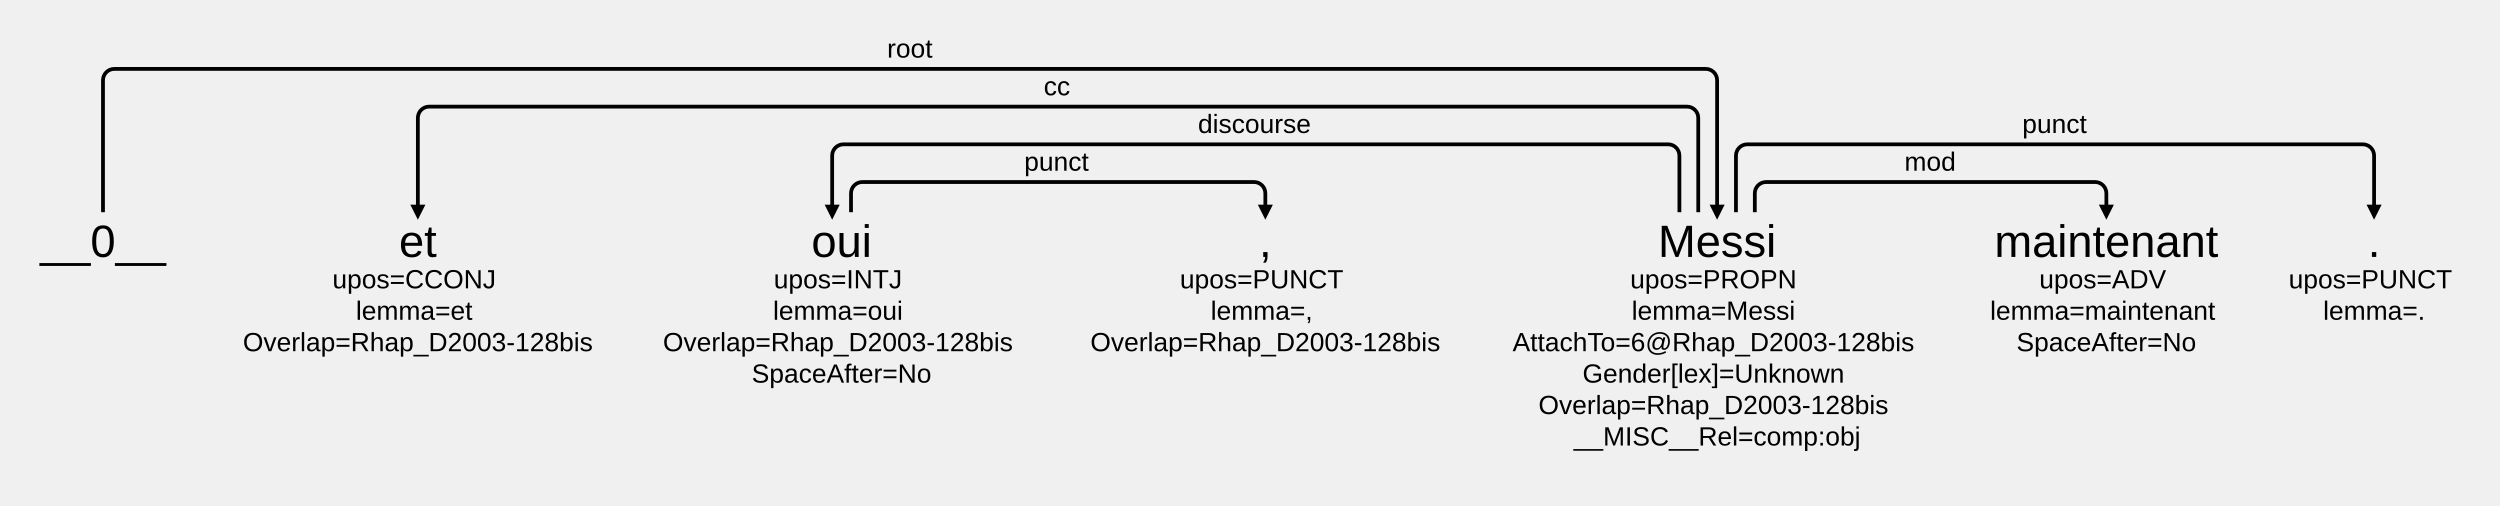
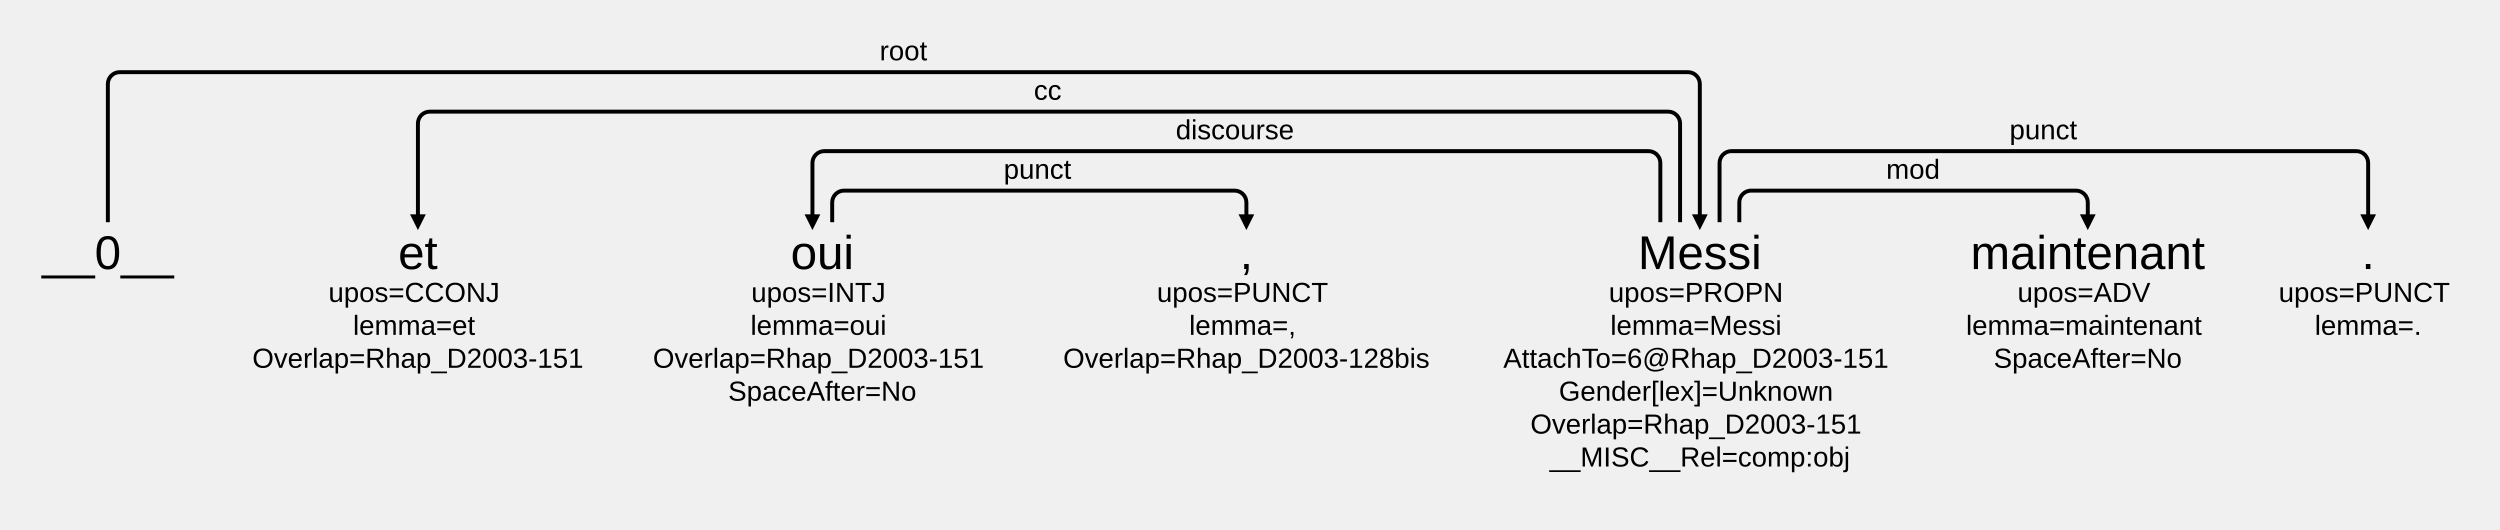
- <svg xmlns="http://www.w3.org/2000/svg" width="1326.146" height="268.377">
-   <rect x="0" y="0" width="1326.146" height="268.377" style="fill:white;fill-opacity:0;" />
+ <svg xmlns="http://www.w3.org/2000/svg" width="1266.366" height="268.377">
+   <rect x="0" y="0" width="1266.366" height="268.377" style="fill:white;fill-opacity:0;" />
  <g transform="translate(0,139.3672) scale(2,2)">
    <text id="word__N_0" x="27.317" y="-14.406" font-style="normal" font-weight="normal" fill="black" font-size="12" font-family="Arial" text-anchor="middle" text-align="center">
      <tspan x="27.317" dy="12.863">__0__</tspan>
    </text>
-     <text id="word__N_1" x="110.829" y="-14.406" font-style="normal" font-weight="normal" fill="black" font-size="12" font-family="Arial" text-anchor="middle" text-align="center">
-       <tspan x="110.829" dy="12.863">et</tspan>
+     <text id="word__N_1" x="105.847" y="-14.406" font-style="normal" font-weight="normal" fill="black" font-size="12" font-family="Arial" text-anchor="middle" text-align="center">
+       <tspan x="105.847" dy="12.863">et</tspan>
    </text>
-     <text id="subword__N_1" x="110.829" y="-1.543" fill="black" font-size="7" font-family="Arial" text-anchor="middle" text-align="center">
-       <tspan x="110.829" dy="8.337">upos=CCONJ</tspan>
-       <tspan x="110.829" dy="8.337">lemma=et</tspan>
-       <tspan x="110.829" dy="8.337">Overlap=Rhap_D2003-128bis</tspan>
+     <text id="subword__N_1" x="105.847" y="-1.543" fill="black" font-size="7" font-family="Arial" text-anchor="middle" text-align="center">
+       <tspan x="105.847" dy="8.337">upos=CCONJ</tspan>
+       <tspan x="105.847" dy="8.337">lemma=et</tspan>
+       <tspan x="105.847" dy="8.337">Overlap=Rhap_D2003-151</tspan>
    </text>
-     <text id="word__N_2" x="223.216" y="-14.406" font-style="normal" font-weight="normal" fill="black" font-size="12" font-family="Arial" text-anchor="middle" text-align="center">
-       <tspan x="223.216" dy="12.863">oui</tspan>
+     <text id="word__N_2" x="208.271" y="-14.406" font-style="normal" font-weight="normal" fill="black" font-size="12" font-family="Arial" text-anchor="middle" text-align="center">
+       <tspan x="208.271" dy="12.863">oui</tspan>
    </text>
-     <text id="subword__N_2" x="223.216" y="-1.543" fill="black" font-size="7" font-family="Arial" text-anchor="middle" text-align="center">
-       <tspan x="223.216" dy="8.337">upos=INTJ</tspan>
-       <tspan x="223.216" dy="8.337">lemma=oui</tspan>
-       <tspan x="223.216" dy="8.337">Overlap=Rhap_D2003-128bis</tspan>
-       <tspan x="223.216" dy="8.337">SpaceAfter=No</tspan>
+     <text id="subword__N_2" x="208.271" y="-1.543" fill="black" font-size="7" font-family="Arial" text-anchor="middle" text-align="center">
+       <tspan x="208.271" dy="8.337">upos=INTJ</tspan>
+       <tspan x="208.271" dy="8.337">lemma=oui</tspan>
+       <tspan x="208.271" dy="8.337">Overlap=Rhap_D2003-151</tspan>
+       <tspan x="208.271" dy="8.337">SpaceAfter=No</tspan>
    </text>
-     <text id="word__N_3" x="335.604" y="-14.406" font-style="normal" font-weight="normal" fill="black" font-size="12" font-family="Arial" text-anchor="middle" text-align="center">
-       <tspan x="335.604" dy="12.863">,</tspan>
+     <text id="word__N_3" x="315.677" y="-14.406" font-style="normal" font-weight="normal" fill="black" font-size="12" font-family="Arial" text-anchor="middle" text-align="center">
+       <tspan x="315.677" dy="12.863">,</tspan>
    </text>
-     <text id="subword__N_3" x="335.604" y="-1.543" fill="black" font-size="7" font-family="Arial" text-anchor="middle" text-align="center">
-       <tspan x="335.604" dy="8.337">upos=PUNCT</tspan>
-       <tspan x="335.604" dy="8.337">lemma=,</tspan>
-       <tspan x="335.604" dy="8.337">Overlap=Rhap_D2003-128bis</tspan>
+     <text id="subword__N_3" x="315.677" y="-1.543" fill="black" font-size="7" font-family="Arial" text-anchor="middle" text-align="center">
+       <tspan x="315.677" dy="8.337">upos=PUNCT</tspan>
+       <tspan x="315.677" dy="8.337">lemma=,</tspan>
+       <tspan x="315.677" dy="8.337">Overlap=Rhap_D2003-128bis</tspan>
    </text>
-     <text id="word__N_4" x="455.427" y="-14.406" font-style="normal" font-weight="normal" fill="black" font-size="12" font-family="Arial" text-anchor="middle" text-align="center">
-       <tspan x="455.427" dy="12.863">Messi</tspan>
+     <text id="word__N_4" x="430.519" y="-14.406" font-style="normal" font-weight="normal" fill="black" font-size="12" font-family="Arial" text-anchor="middle" text-align="center">
+       <tspan x="430.519" dy="12.863">Messi</tspan>
    </text>
-     <text id="subword__N_4" x="455.427" y="-1.543" fill="black" font-size="7" font-family="Arial" text-anchor="middle" text-align="center">
-       <tspan x="455.427" dy="8.337">upos=PROPN</tspan>
-       <tspan x="455.427" dy="8.337">lemma=Messi</tspan>
-       <tspan x="455.427" dy="8.337">AttachTo=6@Rhap_D2003-128bis</tspan>
-       <tspan x="455.427" dy="8.337">Gender[lex]=Unknown</tspan>
-       <tspan x="455.427" dy="8.337">Overlap=Rhap_D2003-128bis</tspan>
-       <tspan x="455.427" dy="8.337">__MISC__Rel=comp:obj</tspan>
+     <text id="subword__N_4" x="430.519" y="-1.543" fill="black" font-size="7" font-family="Arial" text-anchor="middle" text-align="center">
+       <tspan x="430.519" dy="8.337">upos=PROPN</tspan>
+       <tspan x="430.519" dy="8.337">lemma=Messi</tspan>
+       <tspan x="430.519" dy="8.337">AttachTo=6@Rhap_D2003-151</tspan>
+       <tspan x="430.519" dy="8.337">Gender[lex]=Unknown</tspan>
+       <tspan x="430.519" dy="8.337">Overlap=Rhap_D2003-151</tspan>
+       <tspan x="430.519" dy="8.337">__MISC__Rel=comp:obj</tspan>
    </text>
-     <text id="word__N_5" x="558.67" y="-14.406" font-style="normal" font-weight="normal" fill="black" font-size="12" font-family="Arial" text-anchor="middle" text-align="center">
-       <tspan x="558.67" dy="12.863">maintenant</tspan>
+     <text id="word__N_5" x="528.78" y="-14.406" font-style="normal" font-weight="normal" fill="black" font-size="12" font-family="Arial" text-anchor="middle" text-align="center">
+       <tspan x="528.78" dy="12.863">maintenant</tspan>
    </text>
-     <text id="subword__N_5" x="558.67" y="-1.543" fill="black" font-size="7" font-family="Arial" text-anchor="middle" text-align="center">
-       <tspan x="558.67" dy="8.337">upos=ADV</tspan>
-       <tspan x="558.67" dy="8.337">lemma=maintenant</tspan>
-       <tspan x="558.67" dy="8.337">SpaceAfter=No</tspan>
+     <text id="subword__N_5" x="528.78" y="-1.543" fill="black" font-size="7" font-family="Arial" text-anchor="middle" text-align="center">
+       <tspan x="528.78" dy="8.337">upos=ADV</tspan>
+       <tspan x="528.78" dy="8.337">lemma=maintenant</tspan>
+       <tspan x="528.78" dy="8.337">SpaceAfter=No</tspan>
    </text>
-     <text id="word__N_6" x="629.678" y="-14.406" font-style="normal" font-weight="normal" fill="black" font-size="12" font-family="Arial" text-anchor="middle" text-align="center">
-       <tspan x="629.678" dy="12.863">.</tspan>
+     <text id="word__N_6" x="599.788" y="-14.406" font-style="normal" font-weight="normal" fill="black" font-size="12" font-family="Arial" text-anchor="middle" text-align="center">
+       <tspan x="599.788" dy="12.863">.</tspan>
    </text>
-     <text id="subword__N_6" x="629.678" y="-1.543" fill="black" font-size="7" font-family="Arial" text-anchor="middle" text-align="center">
-       <tspan x="629.678" dy="8.337">upos=PUNCT</tspan>
-       <tspan x="629.678" dy="8.337">lemma=.</tspan>
+     <text id="subword__N_6" x="599.788" y="-1.543" fill="black" font-size="7" font-family="Arial" text-anchor="middle" text-align="center">
+       <tspan x="599.788" dy="8.337">upos=PUNCT</tspan>
+       <tspan x="599.788" dy="8.337">lemma=.</tspan>
    </text>
    <marker id="markerendword_1" markerWidth="5" markerHeight="5" markerUnits="userSpaceOnUse" orient="auto" refX="2" refY="2">
      <path d="M0,0 l4,2 l-4,2 z" style="fill:black;" />
    </marker>
-     <text id="label__N_2__N_3__punct" x="280.216" y="-24.406" style="fill:black;font-size:7px;font-family:Arial;text-anchor:middle;text-align:center">punct</text>
-     <path style="marker-end:url(#markerendword_1);" stroke="black" fill="none" d="M 225.716,-13.406 225.716,-18.406 A 3 3 0 0 1 228.716,-21.406 L 332.604,-21.406 A 3 3 0 0 1 335.604,-18.406 L 335.604,-13.406" />
+     <text id="label__N_2__N_3__punct" x="262.771" y="-24.406" style="fill:black;font-size:7px;font-family:Arial;text-anchor:middle;text-align:center">punct</text>
+     <path style="marker-end:url(#markerendword_1);" stroke="black" fill="none" d="M 210.771,-13.406 210.771,-18.406 A 3 3 0 0 1 213.771,-21.406 L 312.677,-21.406 A 3 3 0 0 1 315.677,-18.406 L 315.677,-13.406" />
    <marker id="markerendword_4" markerWidth="5" markerHeight="5" markerUnits="userSpaceOnUse" orient="auto" refX="2" refY="2">
      <path d="M0,0 l4,2 l-4,2 z" style="fill:black;" />
    </marker>
-     <text id="label__N_4__N_5__mod" x="511.927" y="-24.406" style="fill:black;font-size:7px;font-family:Arial;text-anchor:middle;text-align:center">mod</text>
-     <path style="marker-end:url(#markerendword_4);" stroke="black" fill="none" d="M 465.427,-13.406 465.427,-18.406 A 3 3 0 0 1 468.427,-21.406 L 555.67,-21.406 A 3 3 0 0 1 558.67,-18.406 L 558.67,-13.406" />
+     <text id="label__N_4__N_5__mod" x="484.519" y="-24.406" style="fill:black;font-size:7px;font-family:Arial;text-anchor:middle;text-align:center">mod</text>
+     <path style="marker-end:url(#markerendword_4);" stroke="black" fill="none" d="M 440.519,-13.406 440.519,-18.406 A 3 3 0 0 1 443.519,-21.406 L 525.78,-21.406 A 3 3 0 0 1 528.78,-18.406 L 528.78,-13.406" />
    <marker id="markerendword_3" markerWidth="5" markerHeight="5" markerUnits="userSpaceOnUse" orient="auto" refX="2" refY="2">
      <path d="M0,0 l4,2 l-4,2 z" style="fill:black;" />
    </marker>
-     <text id="label__N_4__N_2__discourse" x="332.716" y="-34.406" style="fill:black;font-size:7px;font-family:Arial;text-anchor:middle;text-align:center">discourse</text>
-     <path style="marker-end:url(#markerendword_3);" stroke="black" fill="none" d="M 445.427,-13.406 445.427,-28.406 A 3 3 0 0 0 442.427,-31.406 L 223.716,-31.406 A 3 3 0 0 0 220.716,-28.406 L 220.716,-13.406" />
+     <text id="label__N_4__N_2__discourse" x="312.771" y="-34.406" style="fill:black;font-size:7px;font-family:Arial;text-anchor:middle;text-align:center">discourse</text>
+     <path style="marker-end:url(#markerendword_3);" stroke="black" fill="none" d="M 420.519,-13.406 420.519,-28.406 A 3 3 0 0 0 417.519,-31.406 L 208.771,-31.406 A 3 3 0 0 0 205.771,-28.406 L 205.771,-13.406" />
    <marker id="markerendword_5" markerWidth="5" markerHeight="5" markerUnits="userSpaceOnUse" orient="auto" refX="2" refY="2">
      <path d="M0,0 l4,2 l-4,2 z" style="fill:black;" />
    </marker>
-     <text id="label__N_4__N_6__punct" x="544.927" y="-34.406" style="fill:black;font-size:7px;font-family:Arial;text-anchor:middle;text-align:center">punct</text>
-     <path style="marker-end:url(#markerendword_5);" stroke="black" fill="none" d="M 460.427,-13.406 460.427,-28.406 A 3 3 0 0 1 463.427,-31.406 L 626.678,-31.406 A 3 3 0 0 1 629.678,-28.406 L 629.678,-13.406" />
+     <text id="label__N_4__N_6__punct" x="517.519" y="-34.406" style="fill:black;font-size:7px;font-family:Arial;text-anchor:middle;text-align:center">punct</text>
+     <path style="marker-end:url(#markerendword_5);" stroke="black" fill="none" d="M 435.519,-13.406 435.519,-28.406 A 3 3 0 0 1 438.519,-31.406 L 596.788,-31.406 A 3 3 0 0 1 599.788,-28.406 L 599.788,-13.406" />
    <marker id="markerendword_2" markerWidth="5" markerHeight="5" markerUnits="userSpaceOnUse" orient="auto" refX="2" refY="2">
      <path d="M0,0 l4,2 l-4,2 z" style="fill:black;" />
    </marker>
-     <text id="label__N_4__N_1__cc" x="280.329" y="-44.406" style="fill:black;font-size:7px;font-family:Arial;text-anchor:middle;text-align:center">cc</text>
-     <path style="marker-end:url(#markerendword_2);" stroke="black" fill="none" d="M 450.427,-13.406 450.427,-38.406 A 3 3 0 0 0 447.427,-41.406 L 113.829,-41.406 A 3 3 0 0 0 110.829,-38.406 L 110.829,-13.406" />
+     <text id="label__N_4__N_1__cc" x="265.347" y="-44.406" style="fill:black;font-size:7px;font-family:Arial;text-anchor:middle;text-align:center">cc</text>
+     <path style="marker-end:url(#markerendword_2);" stroke="black" fill="none" d="M 425.519,-13.406 425.519,-38.406 A 3 3 0 0 0 422.519,-41.406 L 108.847,-41.406 A 3 3 0 0 0 105.847,-38.406 L 105.847,-13.406" />
    <marker id="markerendword_0" markerWidth="5" markerHeight="5" markerUnits="userSpaceOnUse" orient="auto" refX="2" refY="2">
      <path d="M0,0 l4,2 l-4,2 z" style="fill:black;" />
    </marker>
-     <text id="label__N_0__N_4__root" x="241.317" y="-54.406" style="fill:black;font-size:7px;font-family:Arial;text-anchor:middle;text-align:center">root</text>
-     <path style="marker-end:url(#markerendword_0);" stroke="black" fill="none" d="M 27.317,-13.406 27.317,-48.406 A 3 3 0 0 1 30.317,-51.406 L 452.427,-51.406 A 3 3 0 0 1 455.427,-48.406 L 455.427,-13.406" />
+     <text id="label__N_0__N_4__root" x="228.817" y="-54.406" style="fill:black;font-size:7px;font-family:Arial;text-anchor:middle;text-align:center">root</text>
+     <path style="marker-end:url(#markerendword_0);" stroke="black" fill="none" d="M 27.317,-13.406 27.317,-48.406 A 3 3 0 0 1 30.317,-51.406 L 427.519,-51.406 A 3 3 0 0 1 430.519,-48.406 L 430.519,-13.406" />
  </g>
</svg>
